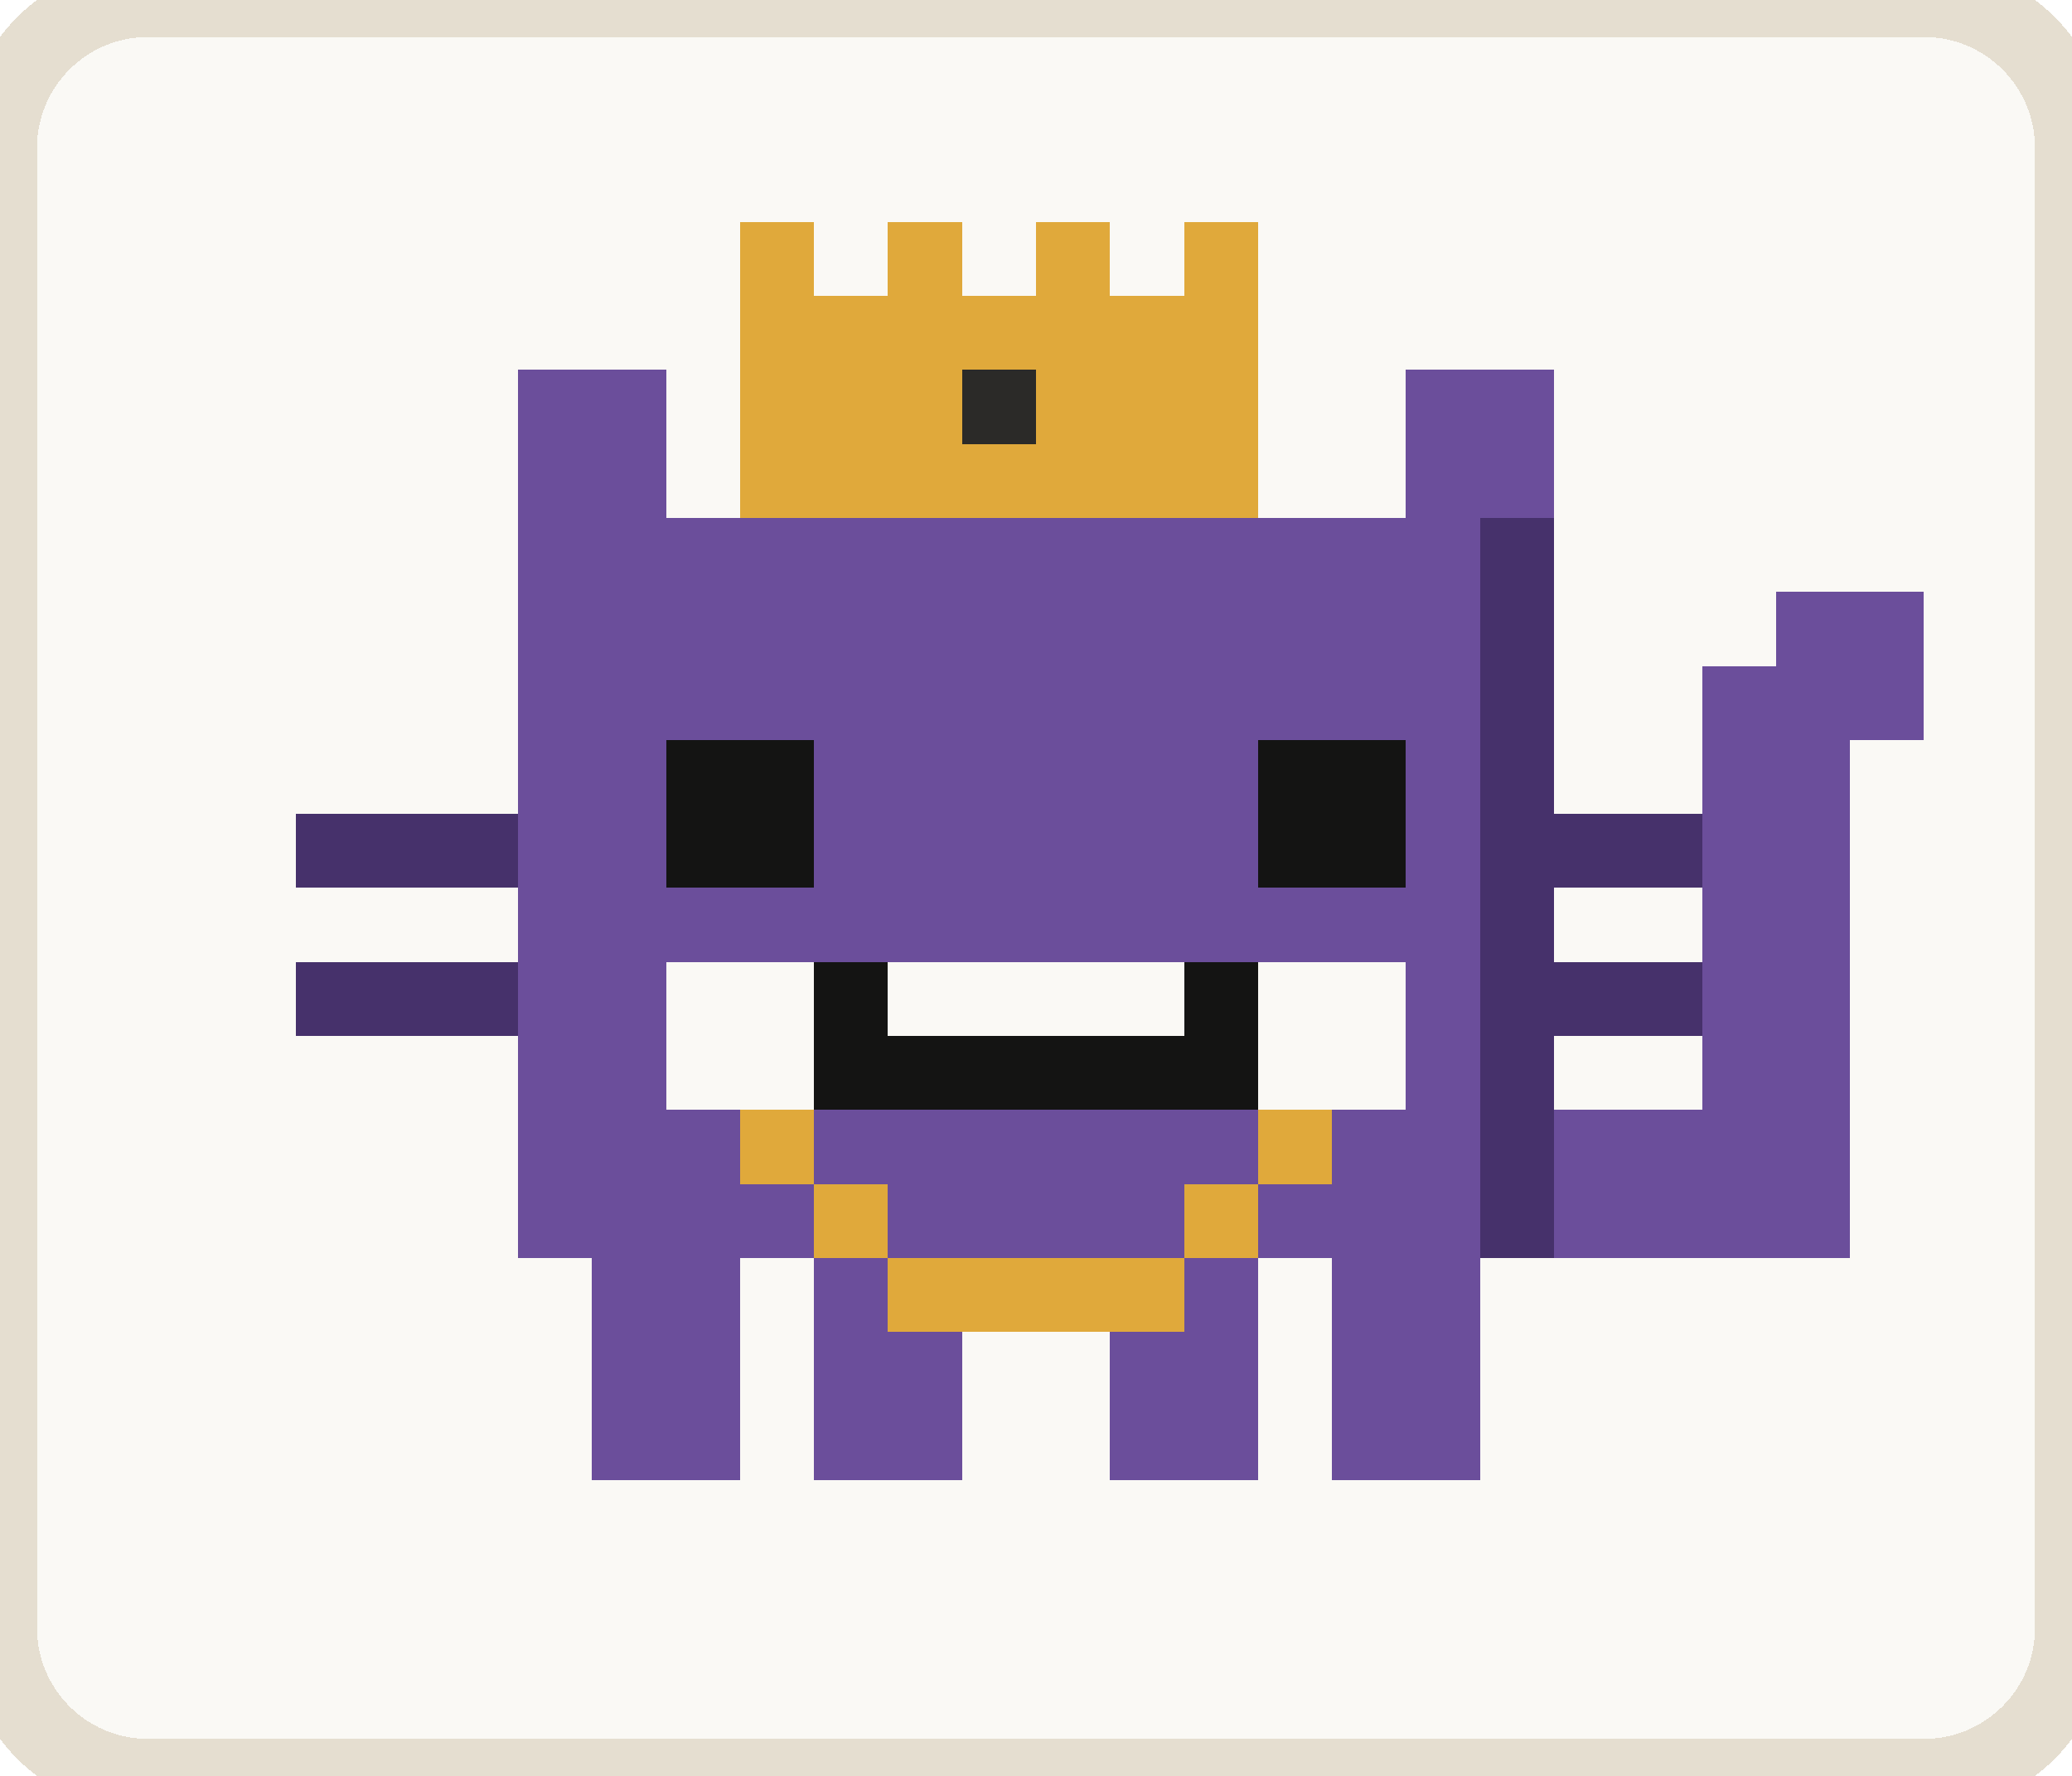
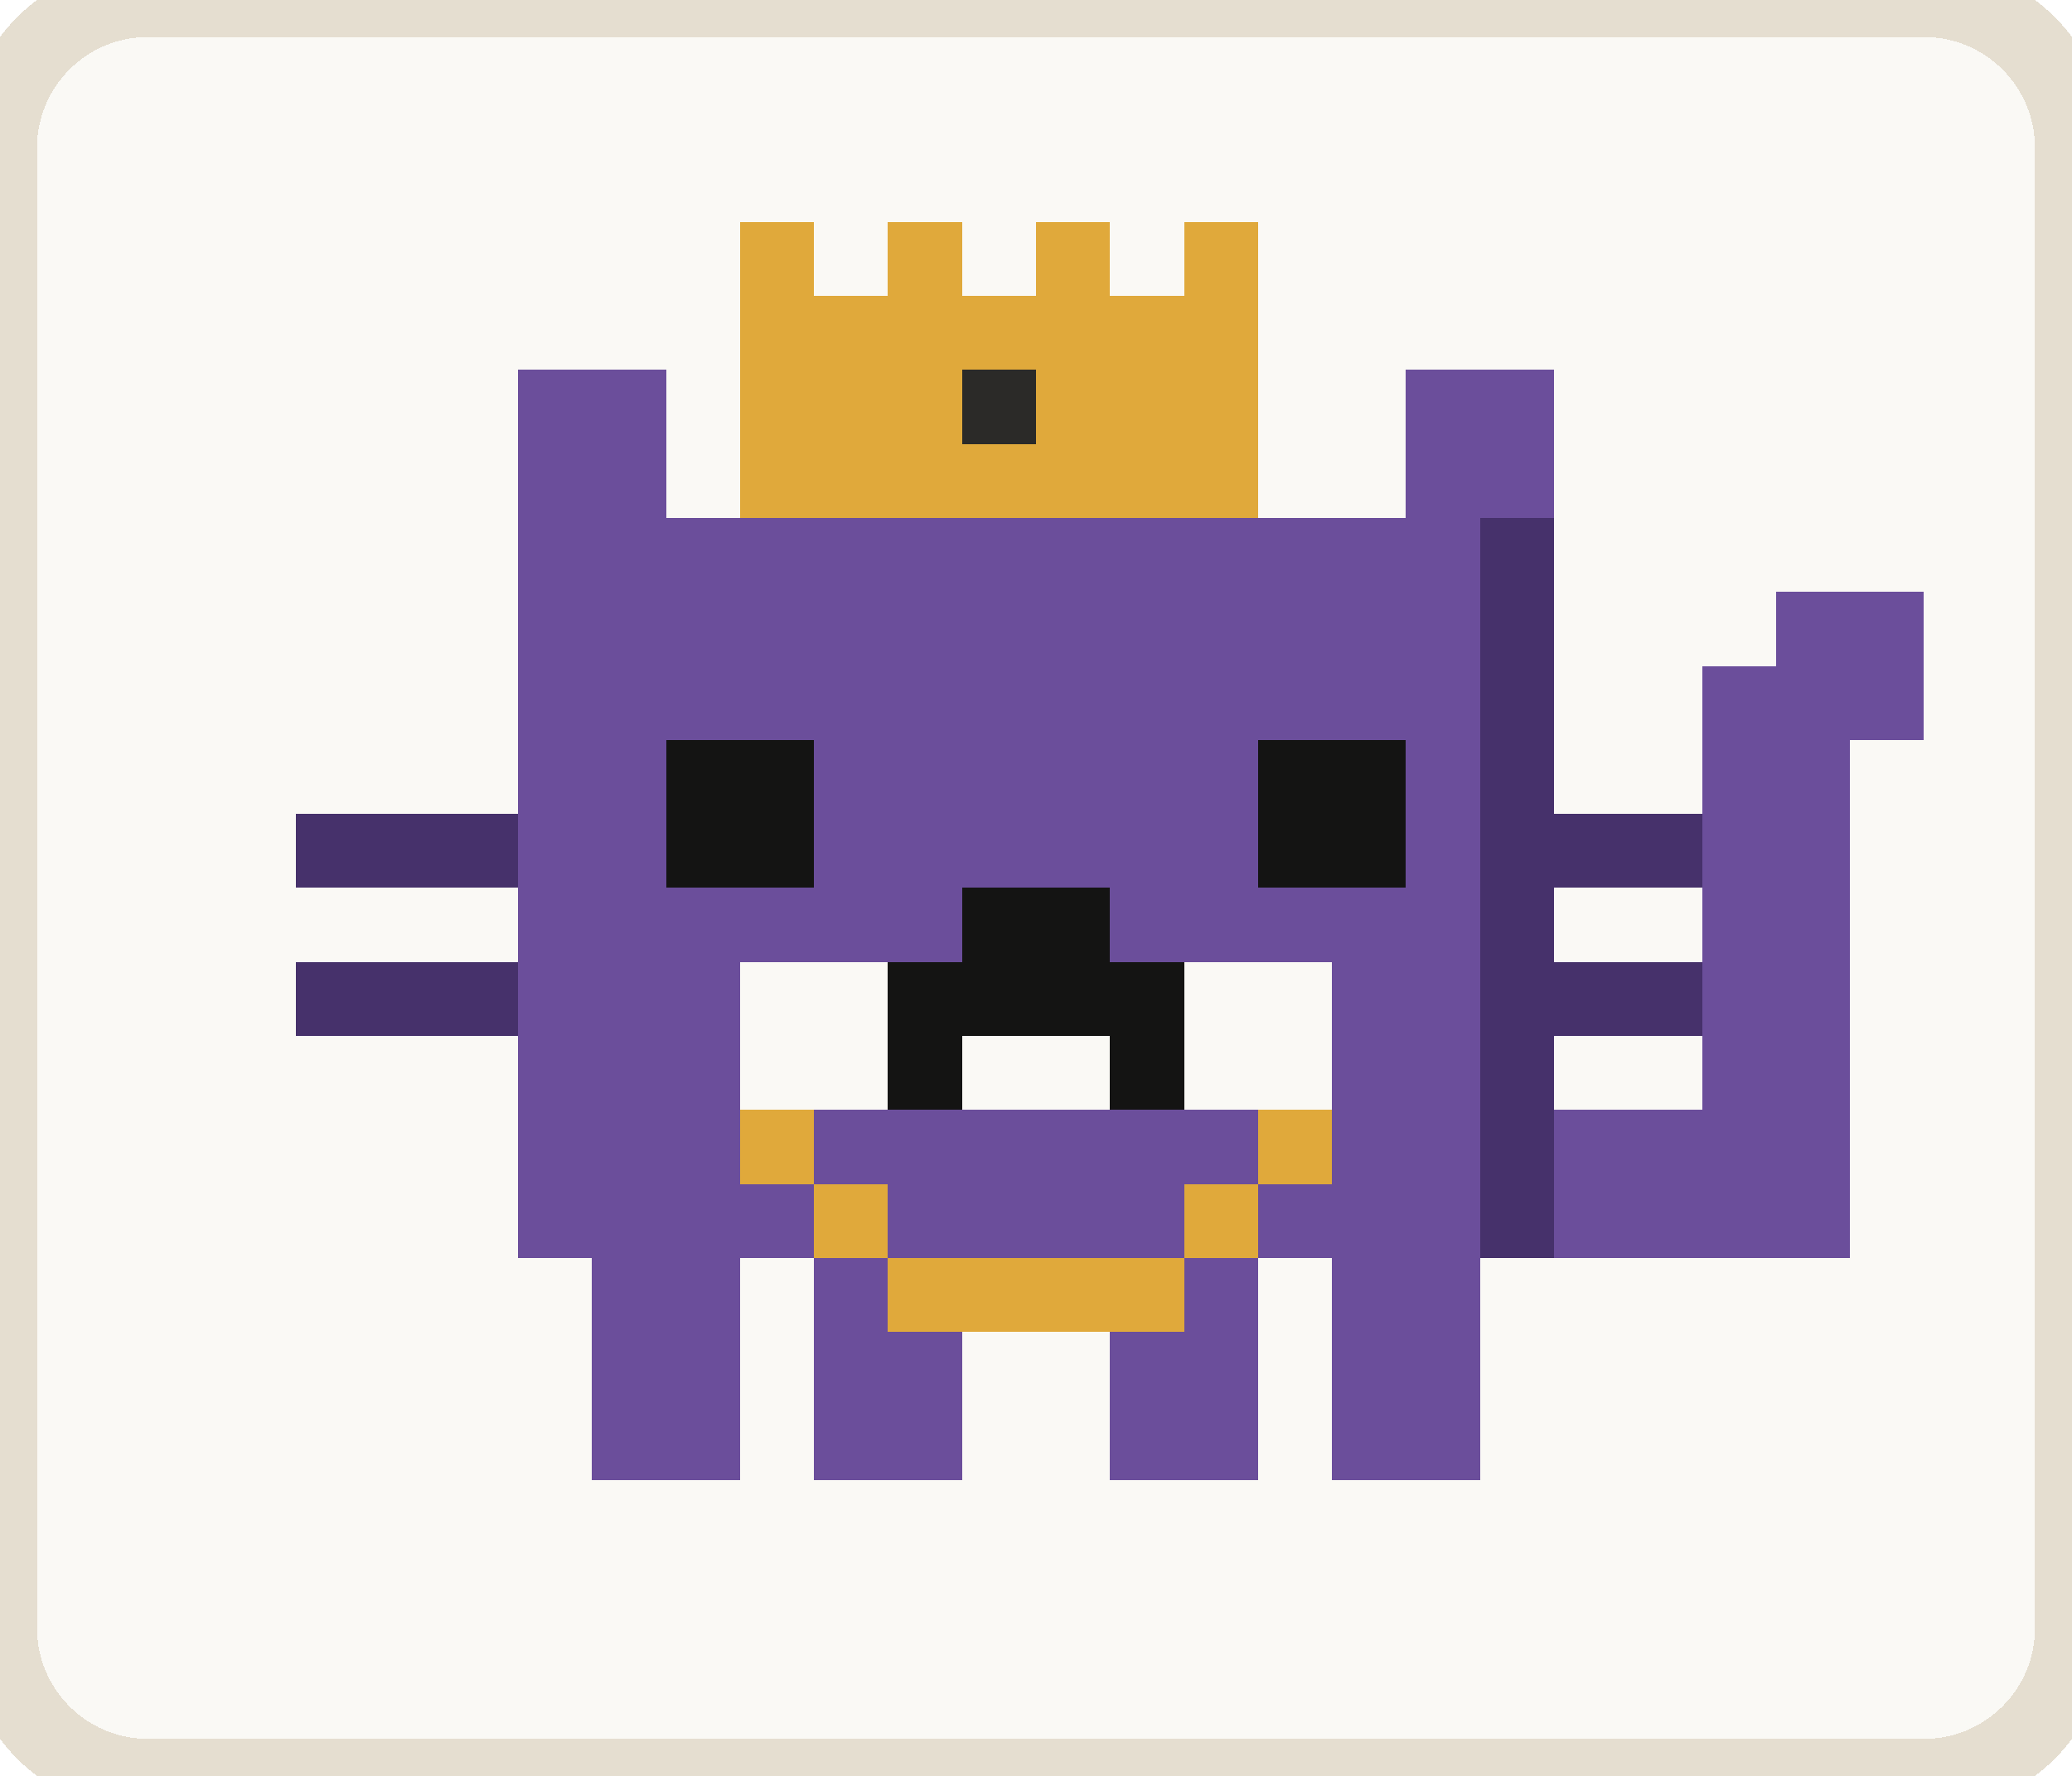
<svg xmlns="http://www.w3.org/2000/svg" viewBox="0 0 28 24" width="224" height="192" shape-rendering="crispEdges" role="img" aria-label="Кот-оркестратор: Запускает субагентов и не путается">
  <rect width="28" height="24" rx="2" fill="#FAF9F5" stroke="#E5DED0" />
  <g transform="translate(2 2)">
    <g class="cat-tail">
      <rect x="22" y="6" width="2" height="1" fill="#6B4E9B" />
      <rect x="21" y="7" width="3" height="1" fill="#6B4E9B" />
      <rect x="21" y="8" width="2" height="1" fill="#6B4E9B" />
      <rect x="21" y="9" width="2" height="1" fill="#6B4E9B" />
      <rect x="21" y="10" width="2" height="1" fill="#6B4E9B" />
      <rect x="21" y="11" width="2" height="1" fill="#6B4E9B" />
      <rect x="21" y="12" width="2" height="1" fill="#6B4E9B" />
      <rect x="19" y="13" width="4" height="1" fill="#6B4E9B" />
      <rect x="19" y="14" width="4" height="1" fill="#6B4E9B" />
    </g>
    <g class="cat-body">
      <rect x="5" y="3" width="2" height="1" fill="#6B4E9B" />
      <rect x="17" y="3" width="2" height="1" fill="#6B4E9B" />
      <rect x="5" y="4" width="2" height="1" fill="#6B4E9B" />
      <rect x="17" y="4" width="2" height="1" fill="#6B4E9B" />
      <rect x="5" y="5" width="13" height="1" fill="#6B4E9B" />
      <rect x="18" y="5" width="1" height="1" fill="#46316B" />
      <rect x="5" y="6" width="13" height="1" fill="#6B4E9B" />
      <rect x="18" y="6" width="1" height="1" fill="#46316B" />
      <rect x="5" y="7" width="13" height="1" fill="#6B4E9B" />
      <rect x="18" y="7" width="1" height="1" fill="#46316B" />
      <rect x="5" y="8" width="13" height="1" fill="#6B4E9B" />
      <rect x="18" y="8" width="1" height="1" fill="#46316B" />
      <rect x="2" y="9" width="3" height="1" fill="#46316B" />
      <rect x="5" y="9" width="13" height="1" fill="#6B4E9B" />
      <rect x="18" y="9" width="3" height="1" fill="#46316B" />
-       <rect x="5" y="10" width="13" height="1" fill="#6B4E9B" />
+       <rect x="5" y="10" width="6" height="1" fill="#6B4E9B" />
+       <rect x="11" y="10" width="2" height="1" fill="#141413" />
+       <rect x="13" y="10" width="5" height="1" fill="#6B4E9B" />
      <rect x="18" y="10" width="1" height="1" fill="#46316B" />
      <rect x="2" y="11" width="3" height="1" fill="#46316B" />
-       <rect x="5" y="11" width="2" height="1" fill="#6B4E9B" />
-       <rect x="7" y="11" width="2" height="1" fill="#FAF9F5" />
-       <rect x="9" y="11" width="1" height="1" fill="#141413" />
-       <rect x="10" y="11" width="4" height="1" fill="#FAF9F5" />
-       <rect x="14" y="11" width="1" height="1" fill="#141413" />
-       <rect x="15" y="11" width="2" height="1" fill="#FAF9F5" />
-       <rect x="17" y="11" width="1" height="1" fill="#6B4E9B" />
+       <rect x="5" y="11" width="3" height="1" fill="#6B4E9B" />
+       <rect x="8" y="11" width="2" height="1" fill="#FAF9F5" />
+       <rect x="10" y="11" width="4" height="1" fill="#6B4E9B" />
+       <rect x="14" y="11" width="2" height="1" fill="#FAF9F5" />
+       <rect x="16" y="11" width="2" height="1" fill="#6B4E9B" />
      <rect x="18" y="11" width="3" height="1" fill="#46316B" />
-       <rect x="5" y="12" width="2" height="1" fill="#6B4E9B" />
-       <rect x="7" y="12" width="2" height="1" fill="#FAF9F5" />
-       <rect x="9" y="12" width="6" height="1" fill="#141413" />
-       <rect x="15" y="12" width="2" height="1" fill="#FAF9F5" />
-       <rect x="17" y="12" width="1" height="1" fill="#6B4E9B" />
+       <rect x="5" y="12" width="3" height="1" fill="#6B4E9B" />
+       <rect x="8" y="12" width="2" height="1" fill="#FAF9F5" />
+       <rect x="10" y="12" width="4" height="1" fill="#6B4E9B" />
+       <rect x="14" y="12" width="2" height="1" fill="#FAF9F5" />
+       <rect x="16" y="12" width="2" height="1" fill="#6B4E9B" />
      <rect x="18" y="12" width="1" height="1" fill="#46316B" />
      <rect x="5" y="13" width="3" height="1" fill="#6B4E9B" />
      <rect x="8" y="13" width="1" height="1" fill="#E0A93B" />
      <rect x="9" y="13" width="6" height="1" fill="#6B4E9B" />
      <rect x="15" y="13" width="1" height="1" fill="#E0A93B" />
      <rect x="16" y="13" width="2" height="1" fill="#6B4E9B" />
      <rect x="18" y="13" width="1" height="1" fill="#46316B" />
      <rect x="5" y="14" width="4" height="1" fill="#6B4E9B" />
      <rect x="9" y="14" width="1" height="1" fill="#E0A93B" />
      <rect x="10" y="14" width="4" height="1" fill="#6B4E9B" />
      <rect x="14" y="14" width="1" height="1" fill="#E0A93B" />
      <rect x="15" y="14" width="3" height="1" fill="#6B4E9B" />
      <rect x="18" y="14" width="1" height="1" fill="#46316B" />
      <rect x="6" y="15" width="2" height="1" fill="#6B4E9B" />
      <rect x="9" y="15" width="1" height="1" fill="#6B4E9B" />
      <rect x="10" y="15" width="4" height="1" fill="#E0A93B" />
      <rect x="14" y="15" width="1" height="1" fill="#6B4E9B" />
      <rect x="16" y="15" width="2" height="1" fill="#6B4E9B" />
      <rect x="6" y="16" width="2" height="1" fill="#6B4E9B" />
      <rect x="9" y="16" width="2" height="1" fill="#6B4E9B" />
      <rect x="13" y="16" width="2" height="1" fill="#6B4E9B" />
      <rect x="16" y="16" width="2" height="1" fill="#6B4E9B" />
      <rect x="6" y="17" width="2" height="1" fill="#6B4E9B" />
      <rect x="9" y="17" width="2" height="1" fill="#6B4E9B" />
      <rect x="13" y="17" width="2" height="1" fill="#6B4E9B" />
      <rect x="16" y="17" width="2" height="1" fill="#6B4E9B" />
    </g>
    <g class="cat-eyes">
      <rect x="7" y="8" width="2" height="1" fill="#141413" />
      <rect x="15" y="8" width="2" height="1" fill="#141413" />
      <rect x="7" y="9" width="2" height="1" fill="#141413" />
      <rect x="15" y="9" width="2" height="1" fill="#141413" />
    </g>
    <g class="cat-eyes-shut">
      <rect x="7" y="9" width="2" height="1" fill="#141413" />
      <rect x="15" y="9" width="2" height="1" fill="#141413" />
    </g>
+     <g class="cat-mouth">
+       <rect x="10" y="12" width="4" height="1" fill="#141413" />
+     </g>
+     <g class="cat-mouth-open">
+       <rect x="10" y="11" width="4" height="1" fill="#141413" />
+       <rect x="10" y="12" width="1" height="1" fill="#141413" />
+       <rect x="11" y="12" width="2" height="1" fill="#FAF9F5" />
+       <rect x="13" y="12" width="1" height="1" fill="#141413" />
+     </g>
    <g class="cat-hat">
      <rect x="8" y="1" width="1" height="1" fill="#E0A93B" />
      <rect x="10" y="1" width="1" height="1" fill="#E0A93B" />
      <rect x="12" y="1" width="1" height="1" fill="#E0A93B" />
      <rect x="14" y="1" width="1" height="1" fill="#E0A93B" />
      <rect x="8" y="2" width="7" height="1" fill="#E0A93B" />
      <rect x="8" y="3" width="3" height="1" fill="#E0A93B" />
      <rect x="11" y="3" width="1" height="1" fill="#2B2A28" />
      <rect x="12" y="3" width="3" height="1" fill="#E0A93B" />
      <rect x="8" y="4" width="7" height="1" fill="#E0A93B" />
    </g>
  </g>
</svg>
